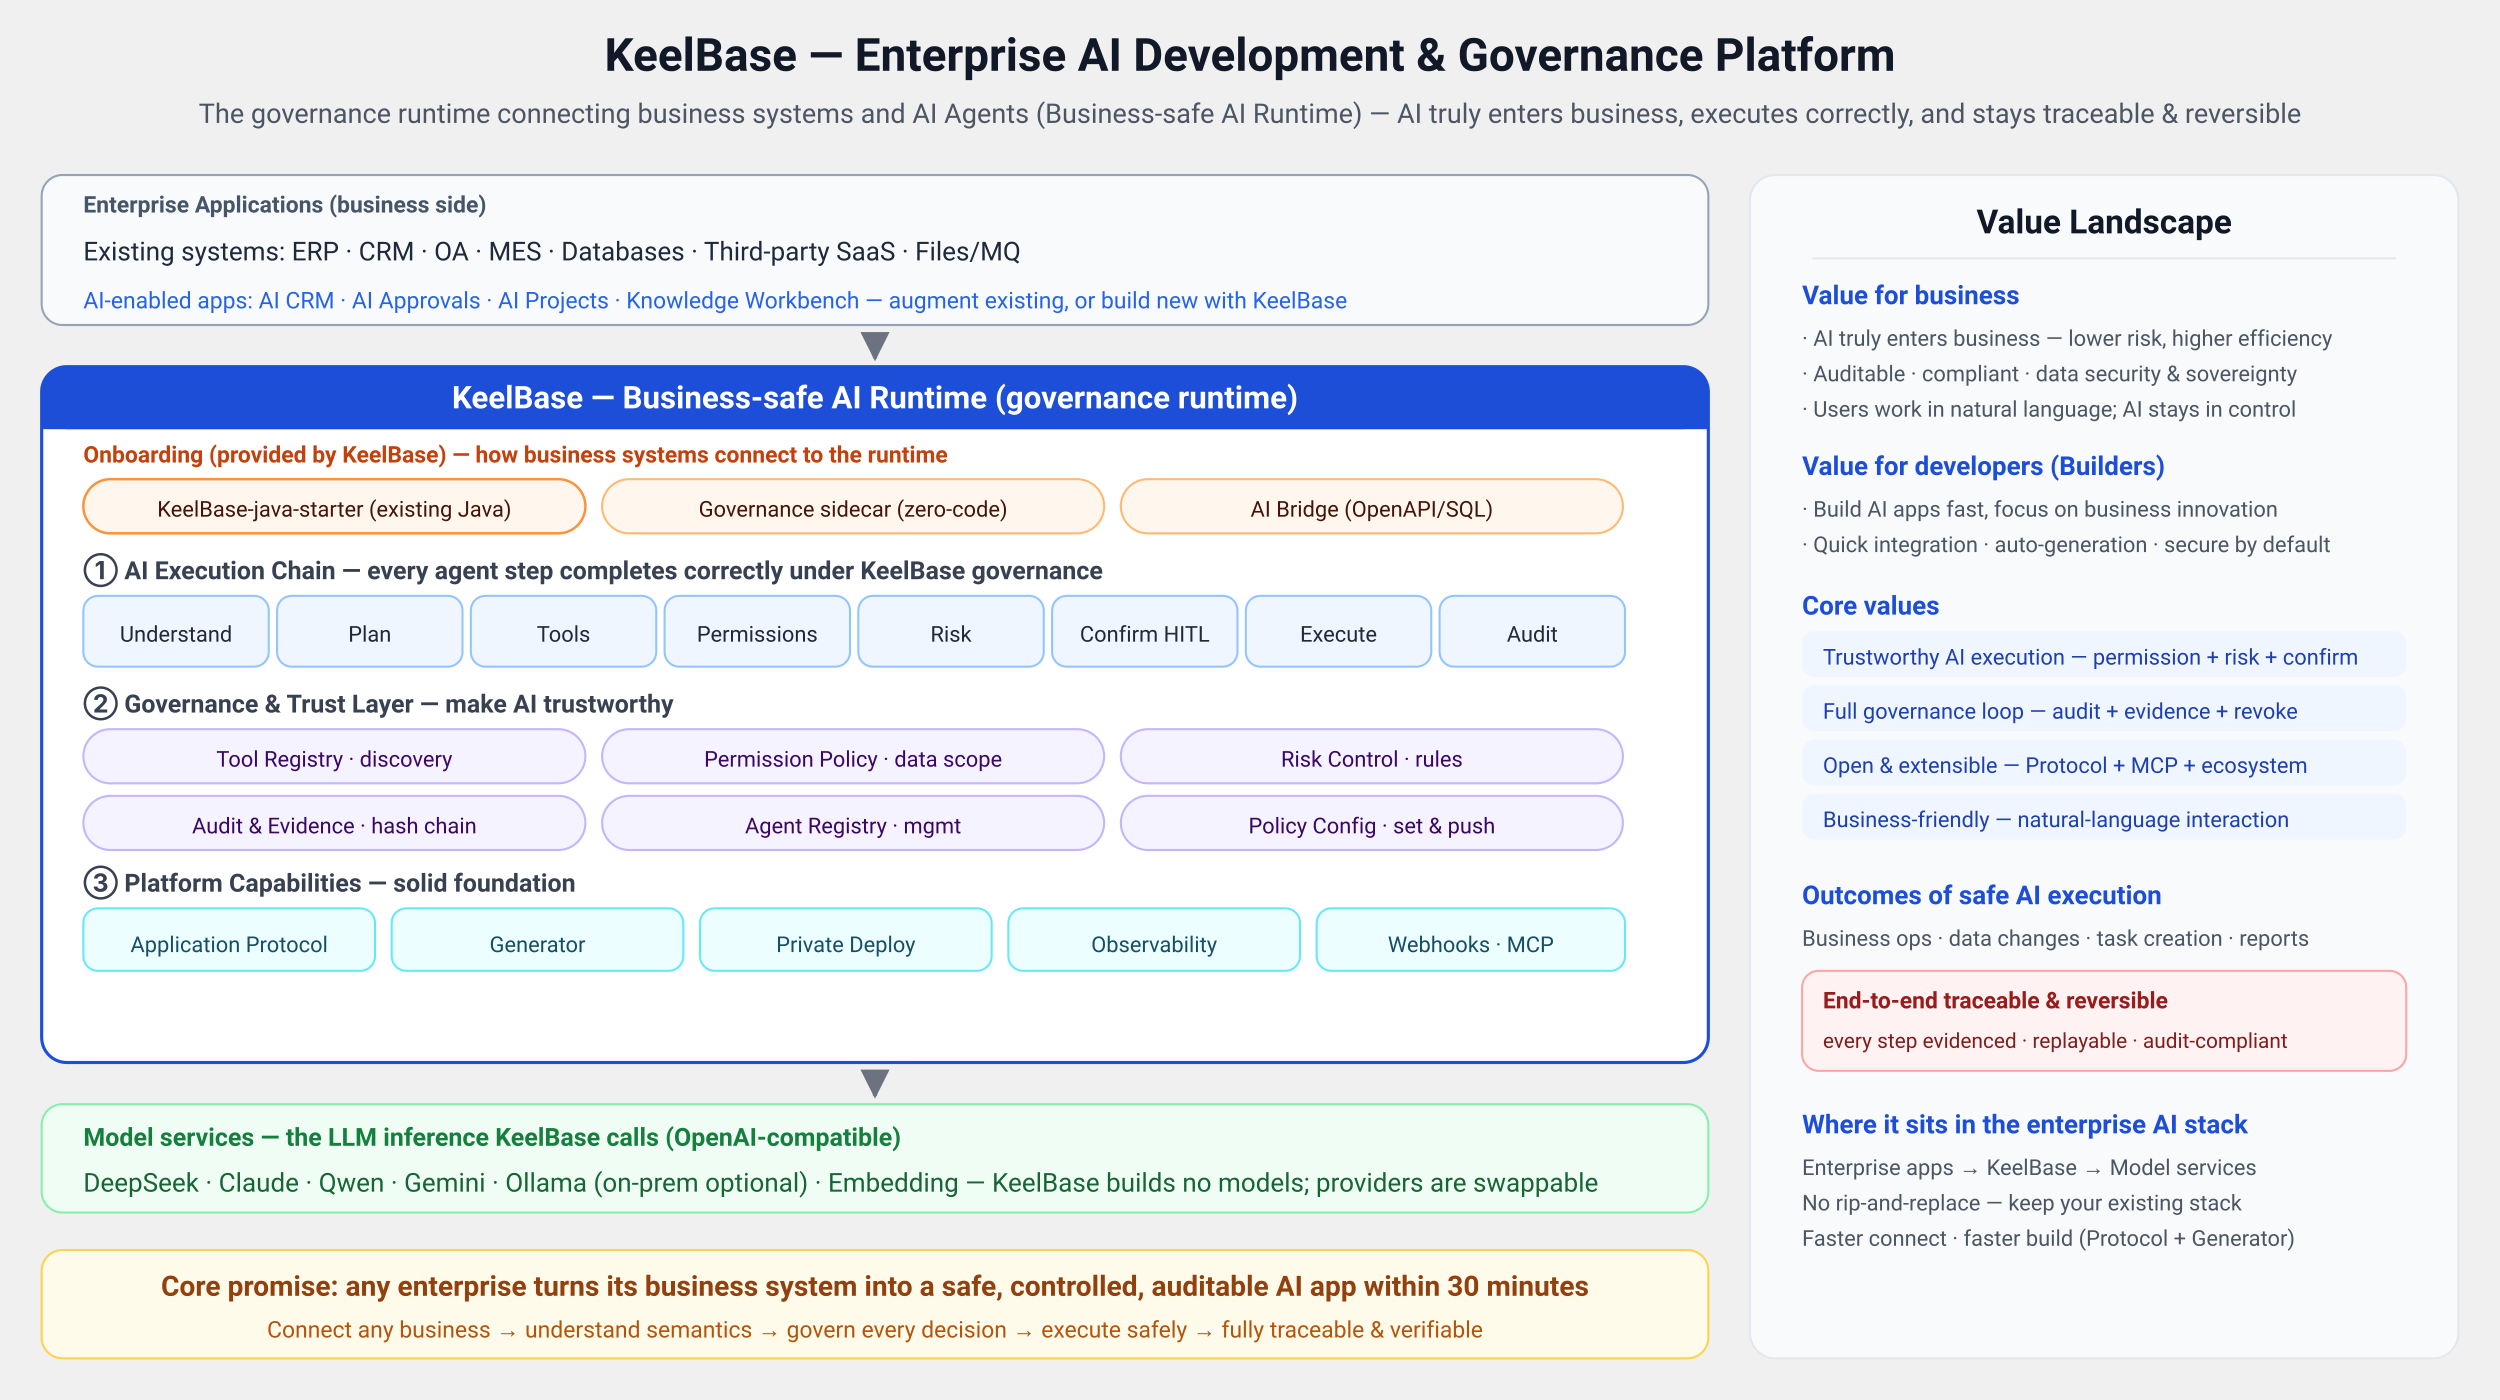
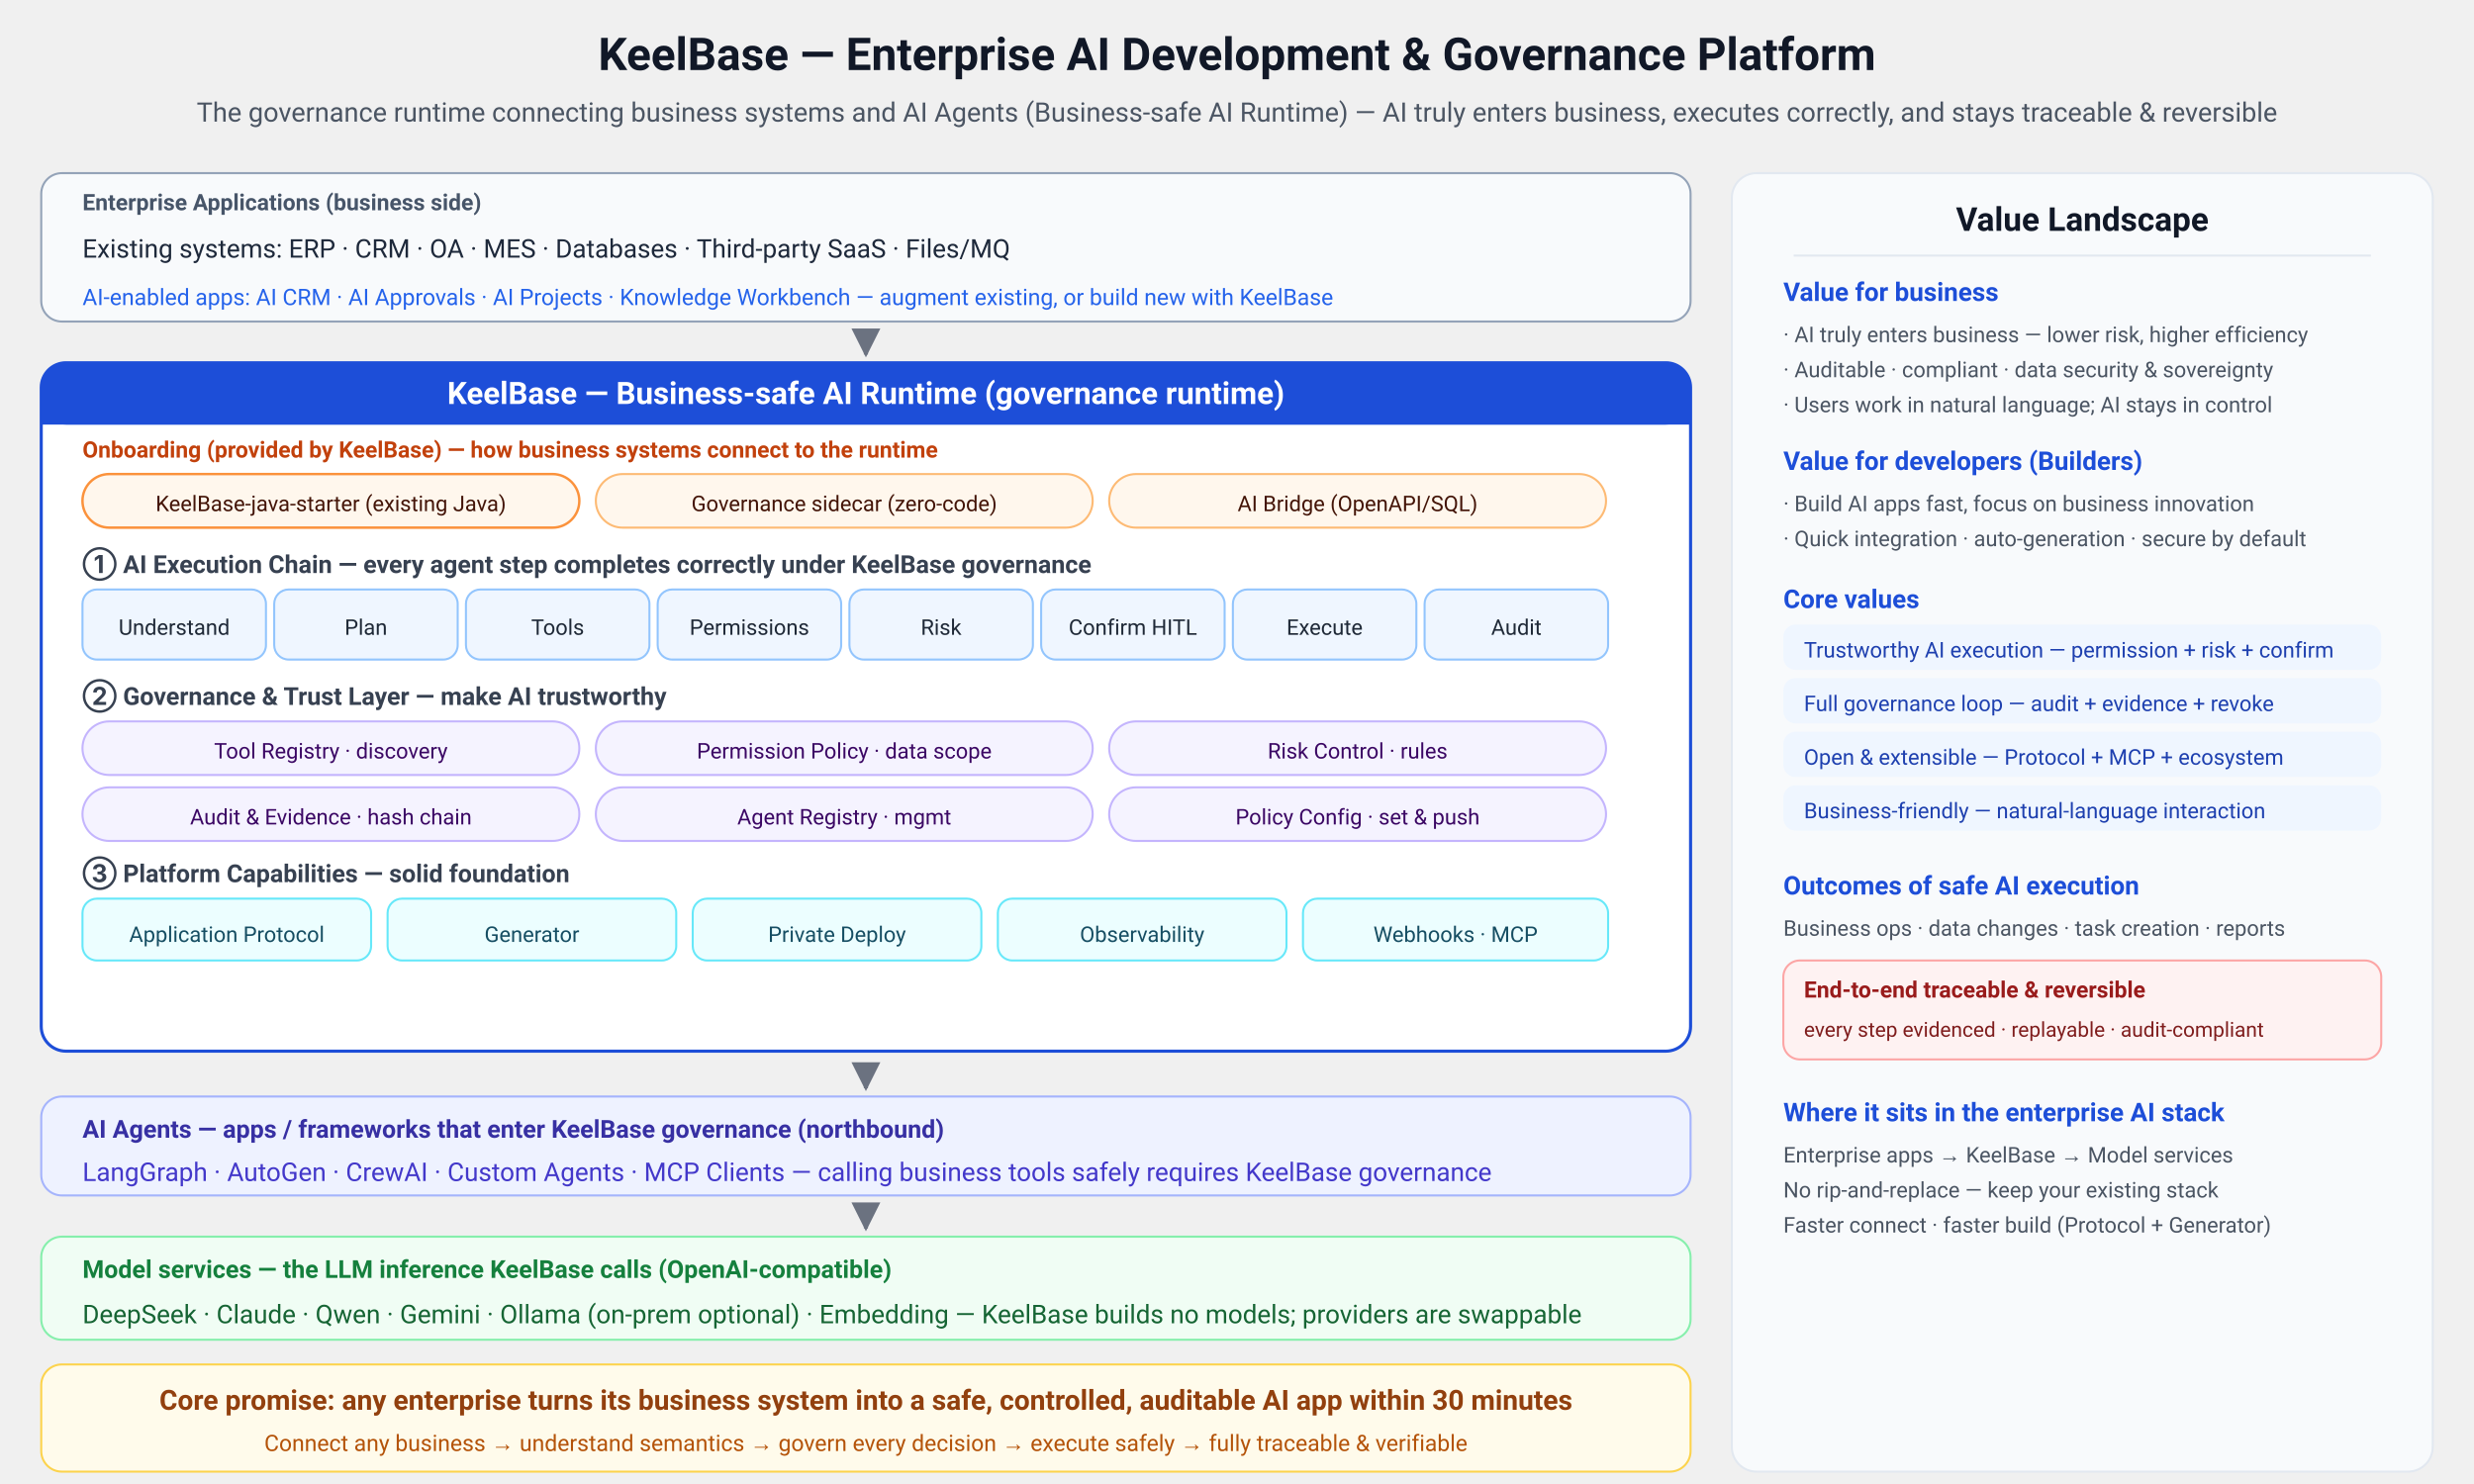
- <svg xmlns="http://www.w3.org/2000/svg" width="1200" height="672" viewBox="0 0 1200 672" font-family="system-ui, -apple-system, 'Segoe UI', Roboto, 'Helvetica Neue', Arial, sans-serif">
+ <svg xmlns="http://www.w3.org/2000/svg" width="1200" height="720" viewBox="0 0 1200 720" font-family="system-ui, -apple-system, 'Segoe UI', Roboto, 'Helvetica Neue', Arial, sans-serif">
  <defs>
    <marker id="arrow" viewBox="0 0 10 10" refX="9" refY="5" markerWidth="7" markerHeight="7" orient="auto-start-reverse">
      <path d="M 0 0 L 10 5 L 0 10 z" fill="#6b7280" />
    </marker>
  </defs>
  <text x="600" y="34" font-size="22" font-weight="700" fill="#111827" text-anchor="middle">KeelBase — Enterprise AI Development &amp; Governance Platform</text>
  <text x="600" y="59" font-size="13" fill="#4b5563" text-anchor="middle">The governance runtime connecting business systems and AI Agents (Business-safe AI Runtime) — AI truly enters business, executes correctly, and stays traceable &amp; reversible</text>
  <rect x="20" y="84" width="800" height="72" rx="10" fill="#f8fafc" stroke="#94a3b8" />
  <text x="40" y="102" font-size="11" font-weight="700" fill="#475569">Enterprise Applications (business side)</text>
  <text x="40" y="125" font-size="12.5" fill="#1e293b">Existing systems: ERP · CRM · OA · MES · Databases · Third-party SaaS · Files/MQ</text>
  <text x="40" y="148" font-size="11" fill="#2563eb">AI-enabled apps: AI CRM · AI Approvals · AI Projects · Knowledge Workbench — augment existing, or build new with KeelBase</text>
  <line x1="420" y1="162" x2="420" y2="172" stroke="#6b7280" stroke-width="2" marker-end="url(#arrow)" />
  <rect x="20" y="176" width="800" height="334" rx="12" fill="#ffffff" stroke="#1d4ed8" stroke-width="1.5" />
  <rect x="20" y="176" width="800" height="30" rx="12" fill="#1d4ed8" />
  <rect x="20" y="196" width="800" height="10" fill="#1d4ed8" />
  <text x="420" y="196" font-size="15" font-weight="700" fill="#ffffff" text-anchor="middle">KeelBase — Business-safe AI Runtime (governance runtime)</text>
  <text x="40" y="222" font-size="11" font-weight="700" fill="#c2410c">Onboarding (provided by KeelBase) — how business systems connect to the runtime</text>
  <g font-size="10.5" fill="#431407" text-anchor="middle">
    <rect x="40" y="230" width="241" height="26" rx="13" fill="#fff7ed" stroke="#fb923c" stroke-width="1.2" />
    <text x="160.5" y="248">KeelBase-java-starter (existing Java)</text>
    <rect x="289" y="230" width="241" height="26" rx="13" fill="#fff7ed" stroke="#fdba74" />
    <text x="409.5" y="248">Governance sidecar (zero-code)</text>
    <rect x="538" y="230" width="241" height="26" rx="13" fill="#fff7ed" stroke="#fdba74" />
    <text x="658.5" y="248">AI Bridge (OpenAPI/SQL)</text>
  </g>
  <text x="40" y="278" font-size="12" font-weight="700" fill="#374151">① AI Execution Chain — every agent step completes correctly under KeelBase governance</text>
  <g font-size="10.5" fill="#1f2937" text-anchor="middle">
    <rect x="40" y="286" width="89" height="34" rx="7" fill="#eff6ff" stroke="#93c5fd" />
    <text x="84.5" y="308">Understand</text>
    <rect x="133" y="286" width="89" height="34" rx="7" fill="#eff6ff" stroke="#93c5fd" />
    <text x="177.5" y="308">Plan</text>
    <rect x="226" y="286" width="89" height="34" rx="7" fill="#eff6ff" stroke="#93c5fd" />
    <text x="270.5" y="308">Tools</text>
    <rect x="319" y="286" width="89" height="34" rx="7" fill="#eff6ff" stroke="#93c5fd" />
    <text x="363.5" y="308">Permissions</text>
    <rect x="412" y="286" width="89" height="34" rx="7" fill="#eff6ff" stroke="#93c5fd" />
    <text x="456.5" y="308">Risk</text>
    <rect x="505" y="286" width="89" height="34" rx="7" fill="#eff6ff" stroke="#93c5fd" />
    <text x="549.5" y="308">Confirm HITL</text>
    <rect x="598" y="286" width="89" height="34" rx="7" fill="#eff6ff" stroke="#93c5fd" />
    <text x="642.5" y="308">Execute</text>
    <rect x="691" y="286" width="89" height="34" rx="7" fill="#eff6ff" stroke="#93c5fd" />
    <text x="735.5" y="308">Audit</text>
  </g>
  <text x="40" y="342" font-size="12" font-weight="700" fill="#374151">② Governance &amp; Trust Layer — make AI trustworthy</text>
  <g font-size="10.5" fill="#3b0764" text-anchor="middle">
    <rect x="40" y="350" width="241" height="26" rx="13" fill="#f5f3ff" stroke="#c4b5fd" />
    <text x="160.5" y="368">Tool Registry · discovery</text>
    <rect x="289" y="350" width="241" height="26" rx="13" fill="#f5f3ff" stroke="#c4b5fd" />
    <text x="409.5" y="368">Permission Policy · data scope</text>
    <rect x="538" y="350" width="241" height="26" rx="13" fill="#f5f3ff" stroke="#c4b5fd" />
    <text x="658.5" y="368">Risk Control · rules</text>
    <rect x="40" y="382" width="241" height="26" rx="13" fill="#f5f3ff" stroke="#c4b5fd" />
    <text x="160.5" y="400">Audit &amp; Evidence · hash chain</text>
    <rect x="289" y="382" width="241" height="26" rx="13" fill="#f5f3ff" stroke="#c4b5fd" />
    <text x="409.5" y="400">Agent Registry · mgmt</text>
    <rect x="538" y="382" width="241" height="26" rx="13" fill="#f5f3ff" stroke="#c4b5fd" />
    <text x="658.5" y="400">Policy Config · set &amp; push</text>
  </g>
  <text x="40" y="428" font-size="12" font-weight="700" fill="#374151">③ Platform Capabilities — solid foundation</text>
  <g font-size="10.5" fill="#164e63" text-anchor="middle">
    <rect x="40" y="436" width="140" height="30" rx="7" fill="#ecfeff" stroke="#67e8f9" />
    <text x="110" y="457">Application Protocol</text>
    <rect x="188" y="436" width="140" height="30" rx="7" fill="#ecfeff" stroke="#67e8f9" />
    <text x="258" y="457">Generator</text>
    <rect x="336" y="436" width="140" height="30" rx="7" fill="#ecfeff" stroke="#67e8f9" />
    <text x="406" y="457">Private Deploy</text>
    <rect x="484" y="436" width="140" height="30" rx="7" fill="#ecfeff" stroke="#67e8f9" />
    <text x="554" y="457">Observability</text>
    <rect x="632" y="436" width="148" height="30" rx="7" fill="#ecfeff" stroke="#67e8f9" />
    <text x="706" y="457">Webhooks · MCP</text>
  </g>
-   <line x1="420" y1="516" x2="420" y2="526" stroke="#6b7280" stroke-width="2" marker-end="url(#arrow)" />
-   <rect x="20" y="530" width="800" height="52" rx="10" fill="#f0fdf4" stroke="#86efac" />
-   <text x="40" y="550" font-size="12" font-weight="700" fill="#15803d">Model services — the LLM inference KeelBase calls (OpenAI-compatible)</text>
-   <text x="40" y="572" font-size="12.5" fill="#166534">DeepSeek · Claude · Qwen · Gemini · Ollama (on-prem optional) · Embedding — KeelBase builds no models; providers are swappable</text>
-   <rect x="20" y="600" width="800" height="52" rx="10" fill="#fffbeb" stroke="#fcd34d" />
-   <text x="420" y="622" font-size="13.5" font-weight="700" fill="#92400e" text-anchor="middle">Core promise: any enterprise turns its business system into a safe, controlled, auditable AI app within 30 minutes</text>
-   <text x="420" y="642" font-size="11" fill="#b45309" text-anchor="middle">Connect any business → understand semantics → govern every decision → execute safely → fully traceable &amp; verifiable</text>
-   <rect x="840" y="84" width="340" height="568" rx="12" fill="#f8fafc" stroke="#e2e8f0" />
+   <line x1="420" y1="516" x2="420" y2="528" stroke="#6b7280" stroke-width="2" marker-end="url(#arrow)" />
+   <rect x="20" y="532" width="800" height="48" rx="10" fill="#eef2ff" stroke="#a5b4fc" />
+   <text x="40" y="552" font-size="12" font-weight="700" fill="#3730a3">AI Agents — apps / frameworks that enter KeelBase governance (northbound)</text>
+   <text x="40" y="573" font-size="12.5" fill="#4338ca">LangGraph · AutoGen · CrewAI · Custom Agents · MCP Clients — calling business tools safely requires KeelBase governance</text>
+   <line x1="420" y1="586" x2="420" y2="596" stroke="#6b7280" stroke-width="2" marker-end="url(#arrow)" />
+   <rect x="20" y="600" width="800" height="50" rx="10" fill="#f0fdf4" stroke="#86efac" />
+   <text x="40" y="620" font-size="12" font-weight="700" fill="#15803d">Model services — the LLM inference KeelBase calls (OpenAI-compatible)</text>
+   <text x="40" y="642" font-size="12.5" fill="#166534">DeepSeek · Claude · Qwen · Gemini · Ollama (on-prem optional) · Embedding — KeelBase builds no models; providers are swappable</text>
+   <rect x="20" y="662" width="800" height="52" rx="10" fill="#fffbeb" stroke="#fcd34d" />
+   <text x="420" y="684" font-size="13.5" font-weight="700" fill="#92400e" text-anchor="middle">Core promise: any enterprise turns its business system into a safe, controlled, auditable AI app within 30 minutes</text>
+   <text x="420" y="704" font-size="11" fill="#b45309" text-anchor="middle">Connect any business → understand semantics → govern every decision → execute safely → fully traceable &amp; verifiable</text>
+   <rect x="840" y="84" width="340" height="630" rx="12" fill="#f8fafc" stroke="#e2e8f0" />
  <text x="1010" y="112" font-size="16" font-weight="700" fill="#111827" text-anchor="middle">Value Landscape</text>
  <line x1="870" y1="124" x2="1150" y2="124" stroke="#e2e8f0" />
  <text x="865" y="146" font-size="12.5" font-weight="700" fill="#1d4ed8">Value for business</text>
  <text x="865" y="166" font-size="10.5" fill="#4b5563">· AI truly enters business — lower risk, higher efficiency</text>
  <text x="865" y="183" font-size="10.5" fill="#4b5563">· Auditable · compliant · data security &amp; sovereignty</text>
  <text x="865" y="200" font-size="10.5" fill="#4b5563">· Users work in natural language; AI stays in control</text>
  <text x="865" y="228" font-size="12.5" font-weight="700" fill="#1d4ed8">Value for developers (Builders)</text>
  <text x="865" y="248" font-size="10.5" fill="#4b5563">· Build AI apps fast, focus on business innovation</text>
  <text x="865" y="265" font-size="10.5" fill="#4b5563">· Quick integration · auto-generation · secure by default</text>
  <text x="865" y="295" font-size="12.5" font-weight="700" fill="#1d4ed8">Core values</text>
  <rect x="865" y="303" width="290" height="22" rx="6" fill="#eff6ff" />
  <text x="875" y="319" font-size="10.5" fill="#1e40af">Trustworthy AI execution — permission + risk + confirm</text>
  <rect x="865" y="329" width="290" height="22" rx="6" fill="#eff6ff" />
  <text x="875" y="345" font-size="10.5" fill="#1e40af">Full governance loop — audit + evidence + revoke</text>
  <rect x="865" y="355" width="290" height="22" rx="6" fill="#eff6ff" />
  <text x="875" y="371" font-size="10.5" fill="#1e40af">Open &amp; extensible — Protocol + MCP + ecosystem</text>
  <rect x="865" y="381" width="290" height="22" rx="6" fill="#eff6ff" />
  <text x="875" y="397" font-size="10.5" fill="#1e40af">Business-friendly — natural-language interaction</text>
  <text x="865" y="434" font-size="12.5" font-weight="700" fill="#1d4ed8">Outcomes of safe AI execution</text>
  <text x="865" y="454" font-size="10.5" fill="#4b5563">Business ops · data changes · task creation · reports</text>
  <rect x="865" y="466" width="290" height="48" rx="8" fill="#fef2f2" stroke="#fca5a5" />
  <text x="875" y="484" font-size="11" font-weight="700" fill="#991b1b">End-to-end traceable &amp; reversible</text>
  <text x="875" y="503" font-size="10" fill="#7f1d1d">every step evidenced · replayable · audit-compliant</text>
  <text x="865" y="544" font-size="12.5" font-weight="700" fill="#1d4ed8">Where it sits in the enterprise AI stack</text>
  <text x="865" y="564" font-size="10.5" fill="#4b5563">Enterprise apps → KeelBase → Model services</text>
  <text x="865" y="581" font-size="10.5" fill="#4b5563">No rip-and-replace — keep your existing stack</text>
  <text x="865" y="598" font-size="10.5" fill="#4b5563">Faster connect · faster build (Protocol + Generator)</text>
</svg>
